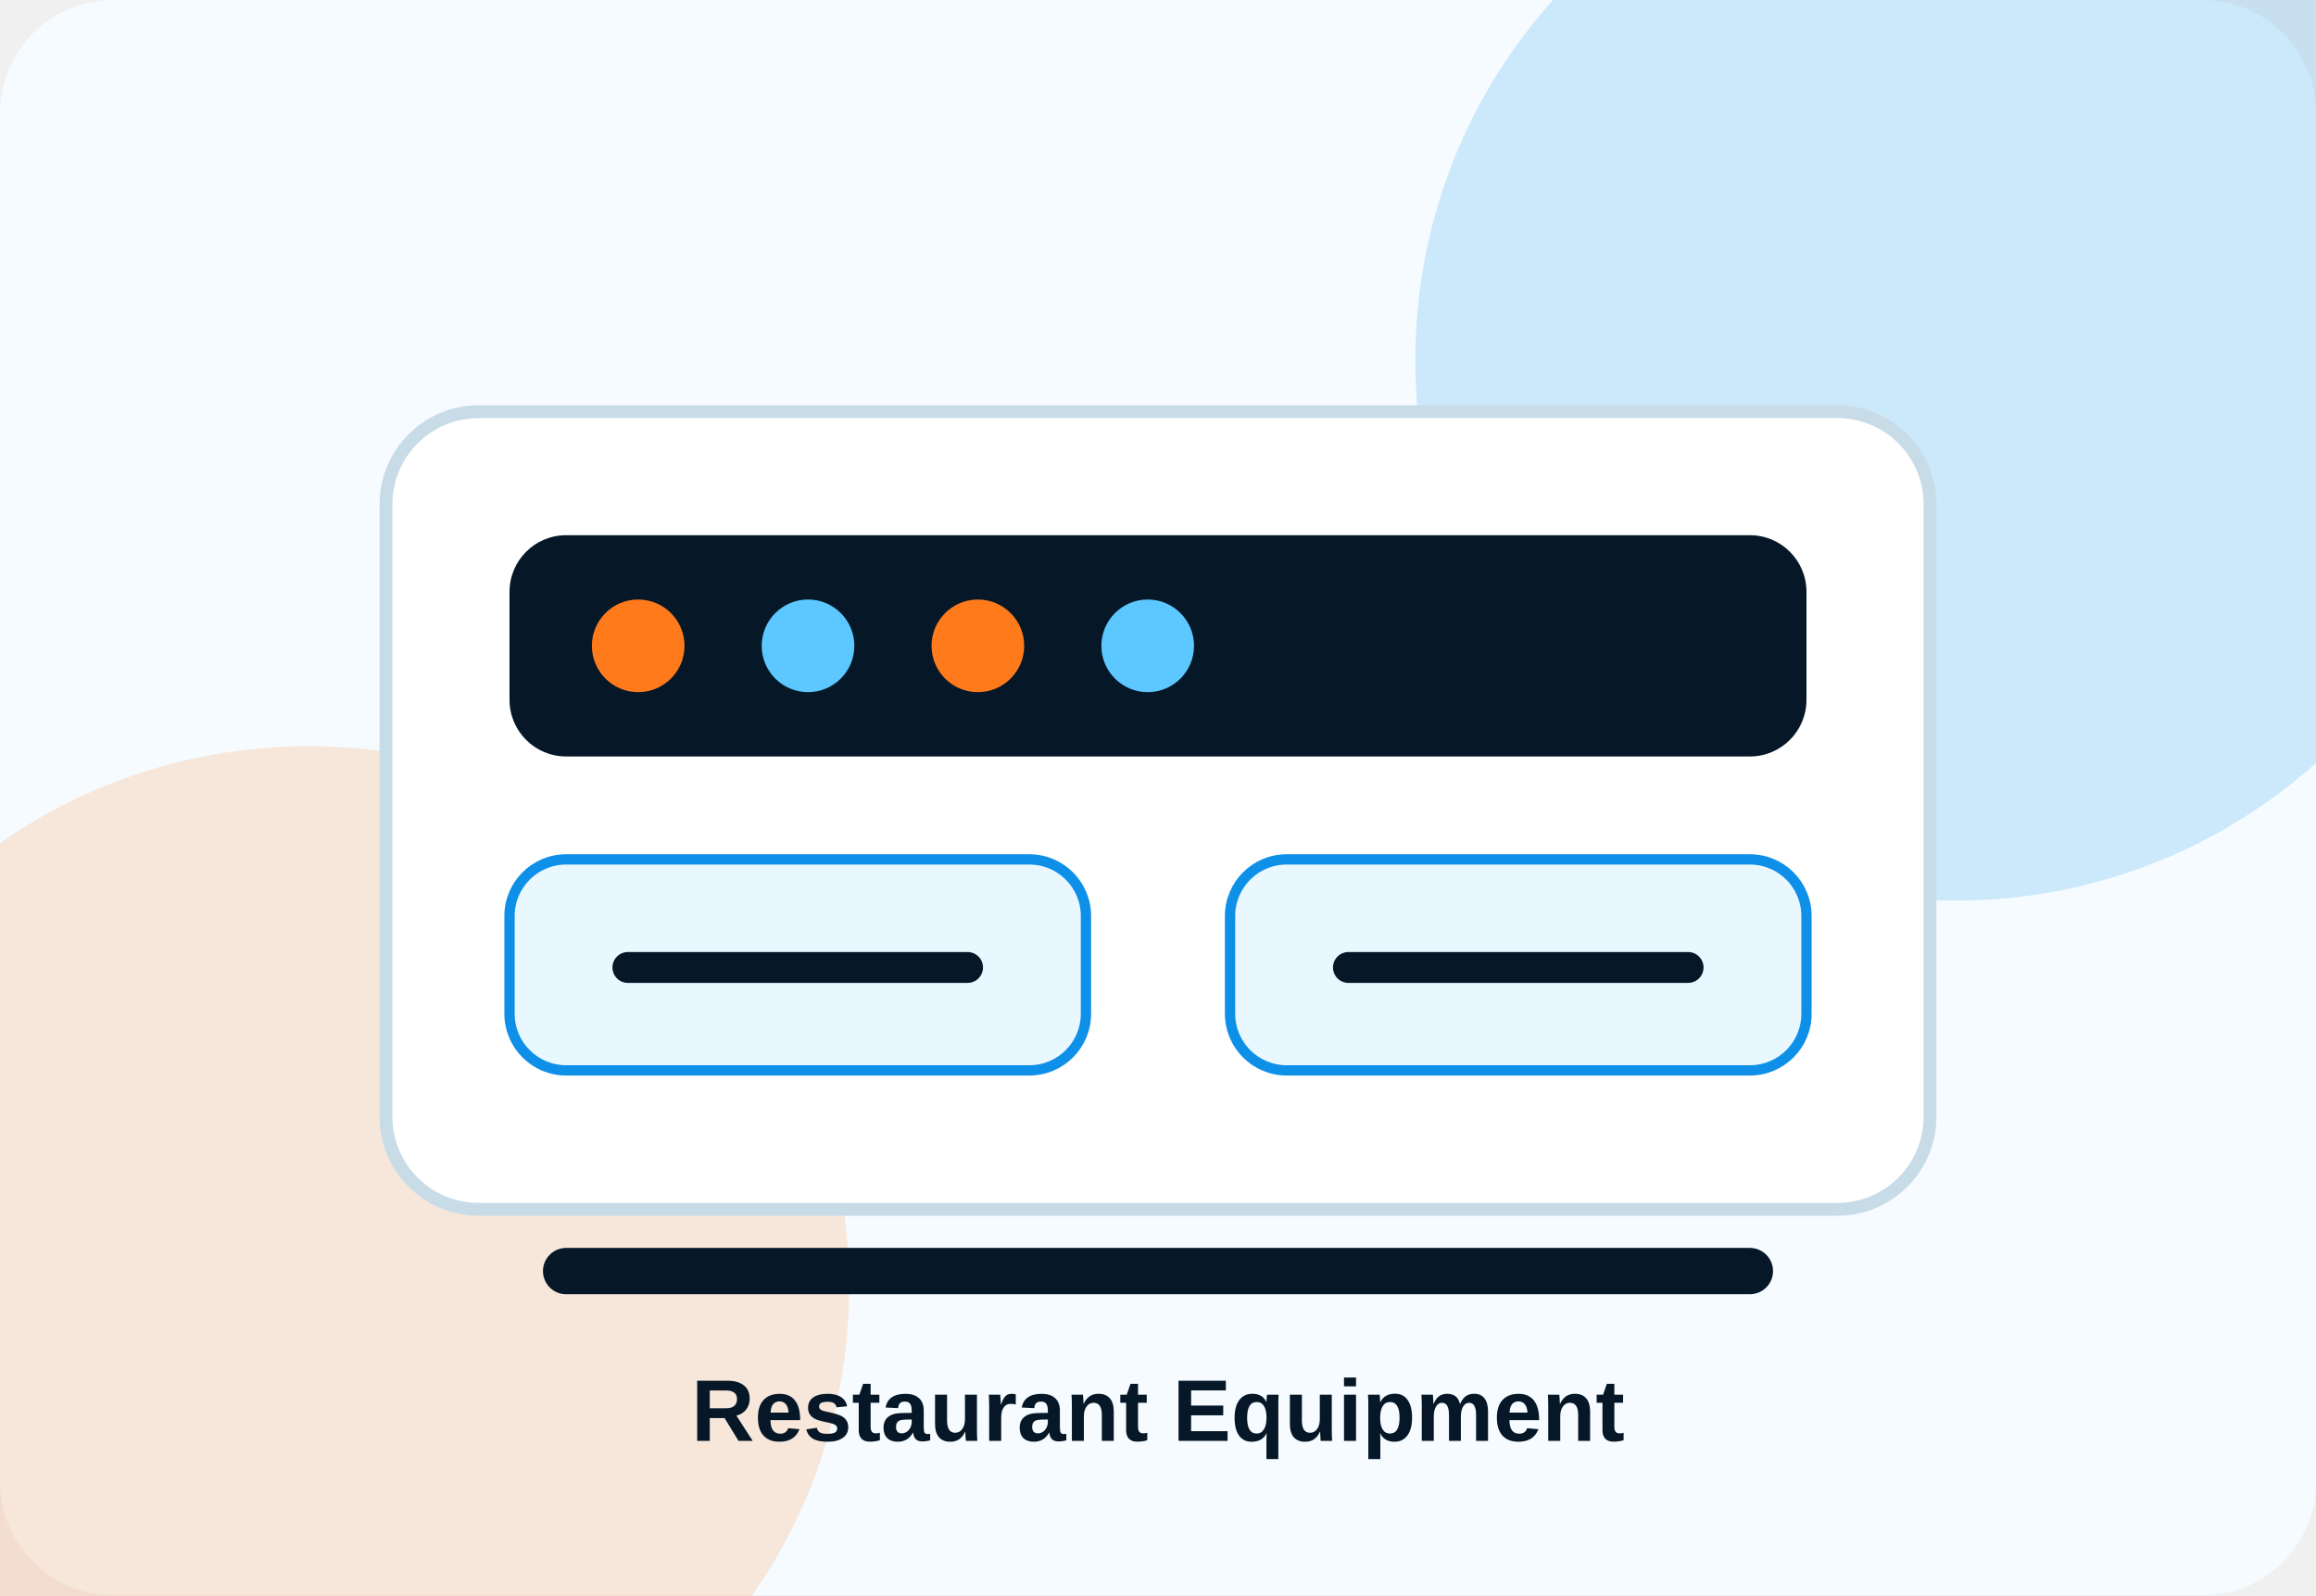
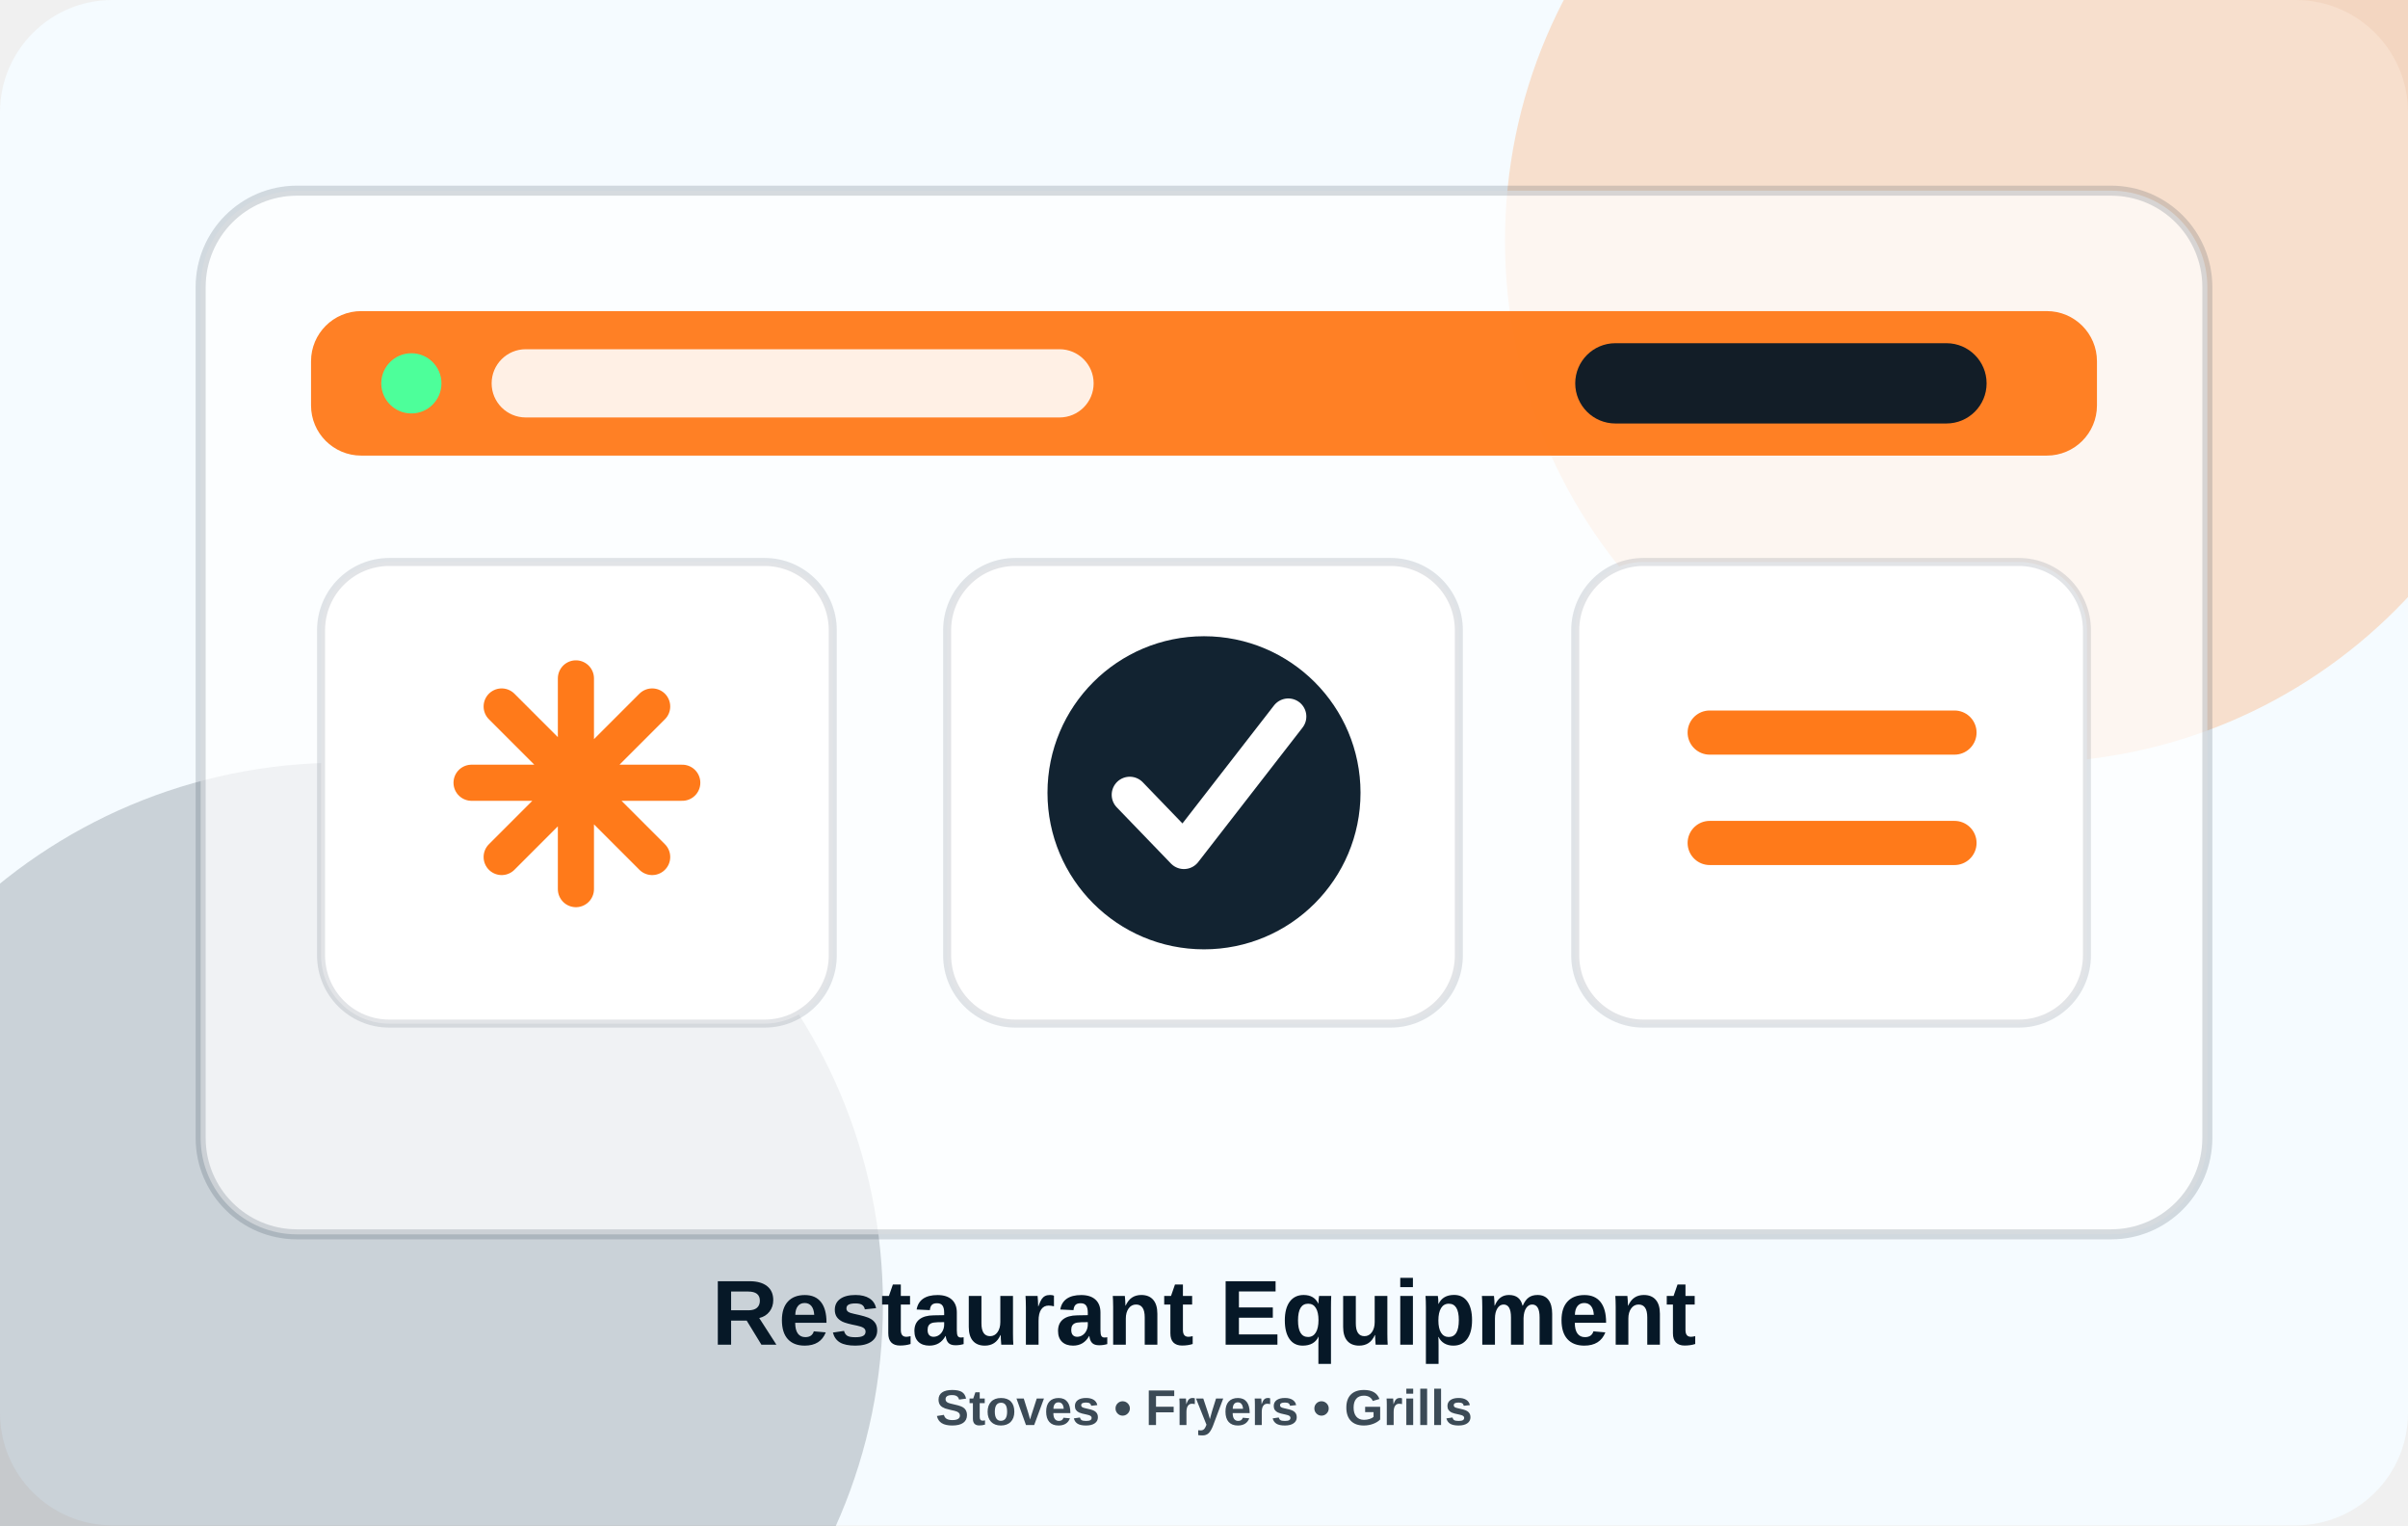
- <svg xmlns="http://www.w3.org/2000/svg" width="900" height="620" viewBox="0 0 900 620" fill="none">
-   <rect width="900" height="620" rx="44" fill="#F5FBFF" />
-   <circle cx="120" cy="500" r="210" fill="#FF7A1A" opacity=".16" />
-   <circle cx="760" cy="140" r="210" fill="#0E8FE8" opacity=".18" />
-   <rect x="150" y="160" width="600" height="310" rx="36" fill="#FFFFFF" stroke="#C8DCE8" stroke-width="5" />
-   <rect x="198" y="208" width="504" height="86" rx="22" fill="#061827" />
-   <circle cx="248" cy="251" r="18" fill="#FF7A1A" />
-   <circle cx="314" cy="251" r="18" fill="#5CC8FF" />
-   <circle cx="380" cy="251" r="18" fill="#FF7A1A" />
-   <circle cx="446" cy="251" r="18" fill="#5CC8FF" />
-   <rect x="198" y="334" width="224" height="82" rx="22" fill="#E9F8FF" stroke="#0E8FE8" stroke-width="4" />
-   <rect x="478" y="334" width="224" height="82" rx="22" fill="#E9F8FF" stroke="#0E8FE8" stroke-width="4" />
-   <path d="M244 376h132M524 376h132" stroke="#061827" stroke-width="12" stroke-linecap="round" />
-   <path d="M220 494h460" stroke="#061827" stroke-width="18" stroke-linecap="round" />
-   <text x="450" y="560" text-anchor="middle" fill="#061827" font-family="Arial, sans-serif" font-size="34" font-weight="900">Restaurant Equipment</text>
+ <svg xmlns="http://www.w3.org/2000/svg" width="1200" height="760" viewBox="0 0 1200 760" fill="none">
+   <rect width="1200" height="760" rx="56" fill="#f5fbff" />
+   <circle cx="1010" cy="120" r="260" fill="#ff7a1a" opacity=".22" />
+   <circle cx="170" cy="650" r="270" fill="#061827" opacity=".18" />
+   <rect x="100" y="95" width="1000" height="520" rx="48" fill="rgba(255,255,255,.72)" stroke="rgba(16,32,51,.16)" stroke-width="5" />
+   <rect x="155" y="155" width="890" height="72" rx="25" fill="#ff7a1a" opacity=".95" />
+   <circle cx="205" cy="191" r="15" fill="#4dff9a" />
+   <rect x="245" y="174" width="300" height="34" rx="17" fill="#ffffff" opacity=".88" />
+   <rect x="785" y="171" width="205" height="40" rx="20" fill="#061827" opacity=".95" />
+   <rect x="160" y="280" width="255" height="230" rx="34" fill="#ffffff" stroke="rgba(16,32,51,.12)" stroke-width="4" />
+   <rect x="472" y="280" width="255" height="230" rx="34" fill="#ffffff" stroke="rgba(16,32,51,.12)" stroke-width="4" />
+   <rect x="785" y="280" width="255" height="230" rx="34" fill="#ffffff" stroke="rgba(16,32,51,.12)" stroke-width="4" />
+   <path d="M235 390h105M287 338v105M250 352l75 75M325 352l-75 75" stroke="#ff7a1a" stroke-width="18" stroke-linecap="round" />
+   <circle cx="600" cy="395" r="78" fill="#061827" opacity=".95" />
+   <path d="M563 396l27 28 52-67" stroke="#ffffff" stroke-width="18" stroke-linecap="round" stroke-linejoin="round" />
+   <path d="M852 365h122M852 420h122" stroke="#ff7a1a" stroke-width="22" stroke-linecap="round" />
+   <text x="600" y="670" text-anchor="middle" fill="#061827" font-family="Arial, sans-serif" font-size="46" font-weight="900">Restaurant Equipment</text>
+   <text x="600" y="710" text-anchor="middle" fill="#061827" opacity=".78" font-family="Arial, sans-serif" font-size="25" font-weight="700">Stoves • Fryers • Grills</text>
</svg>
